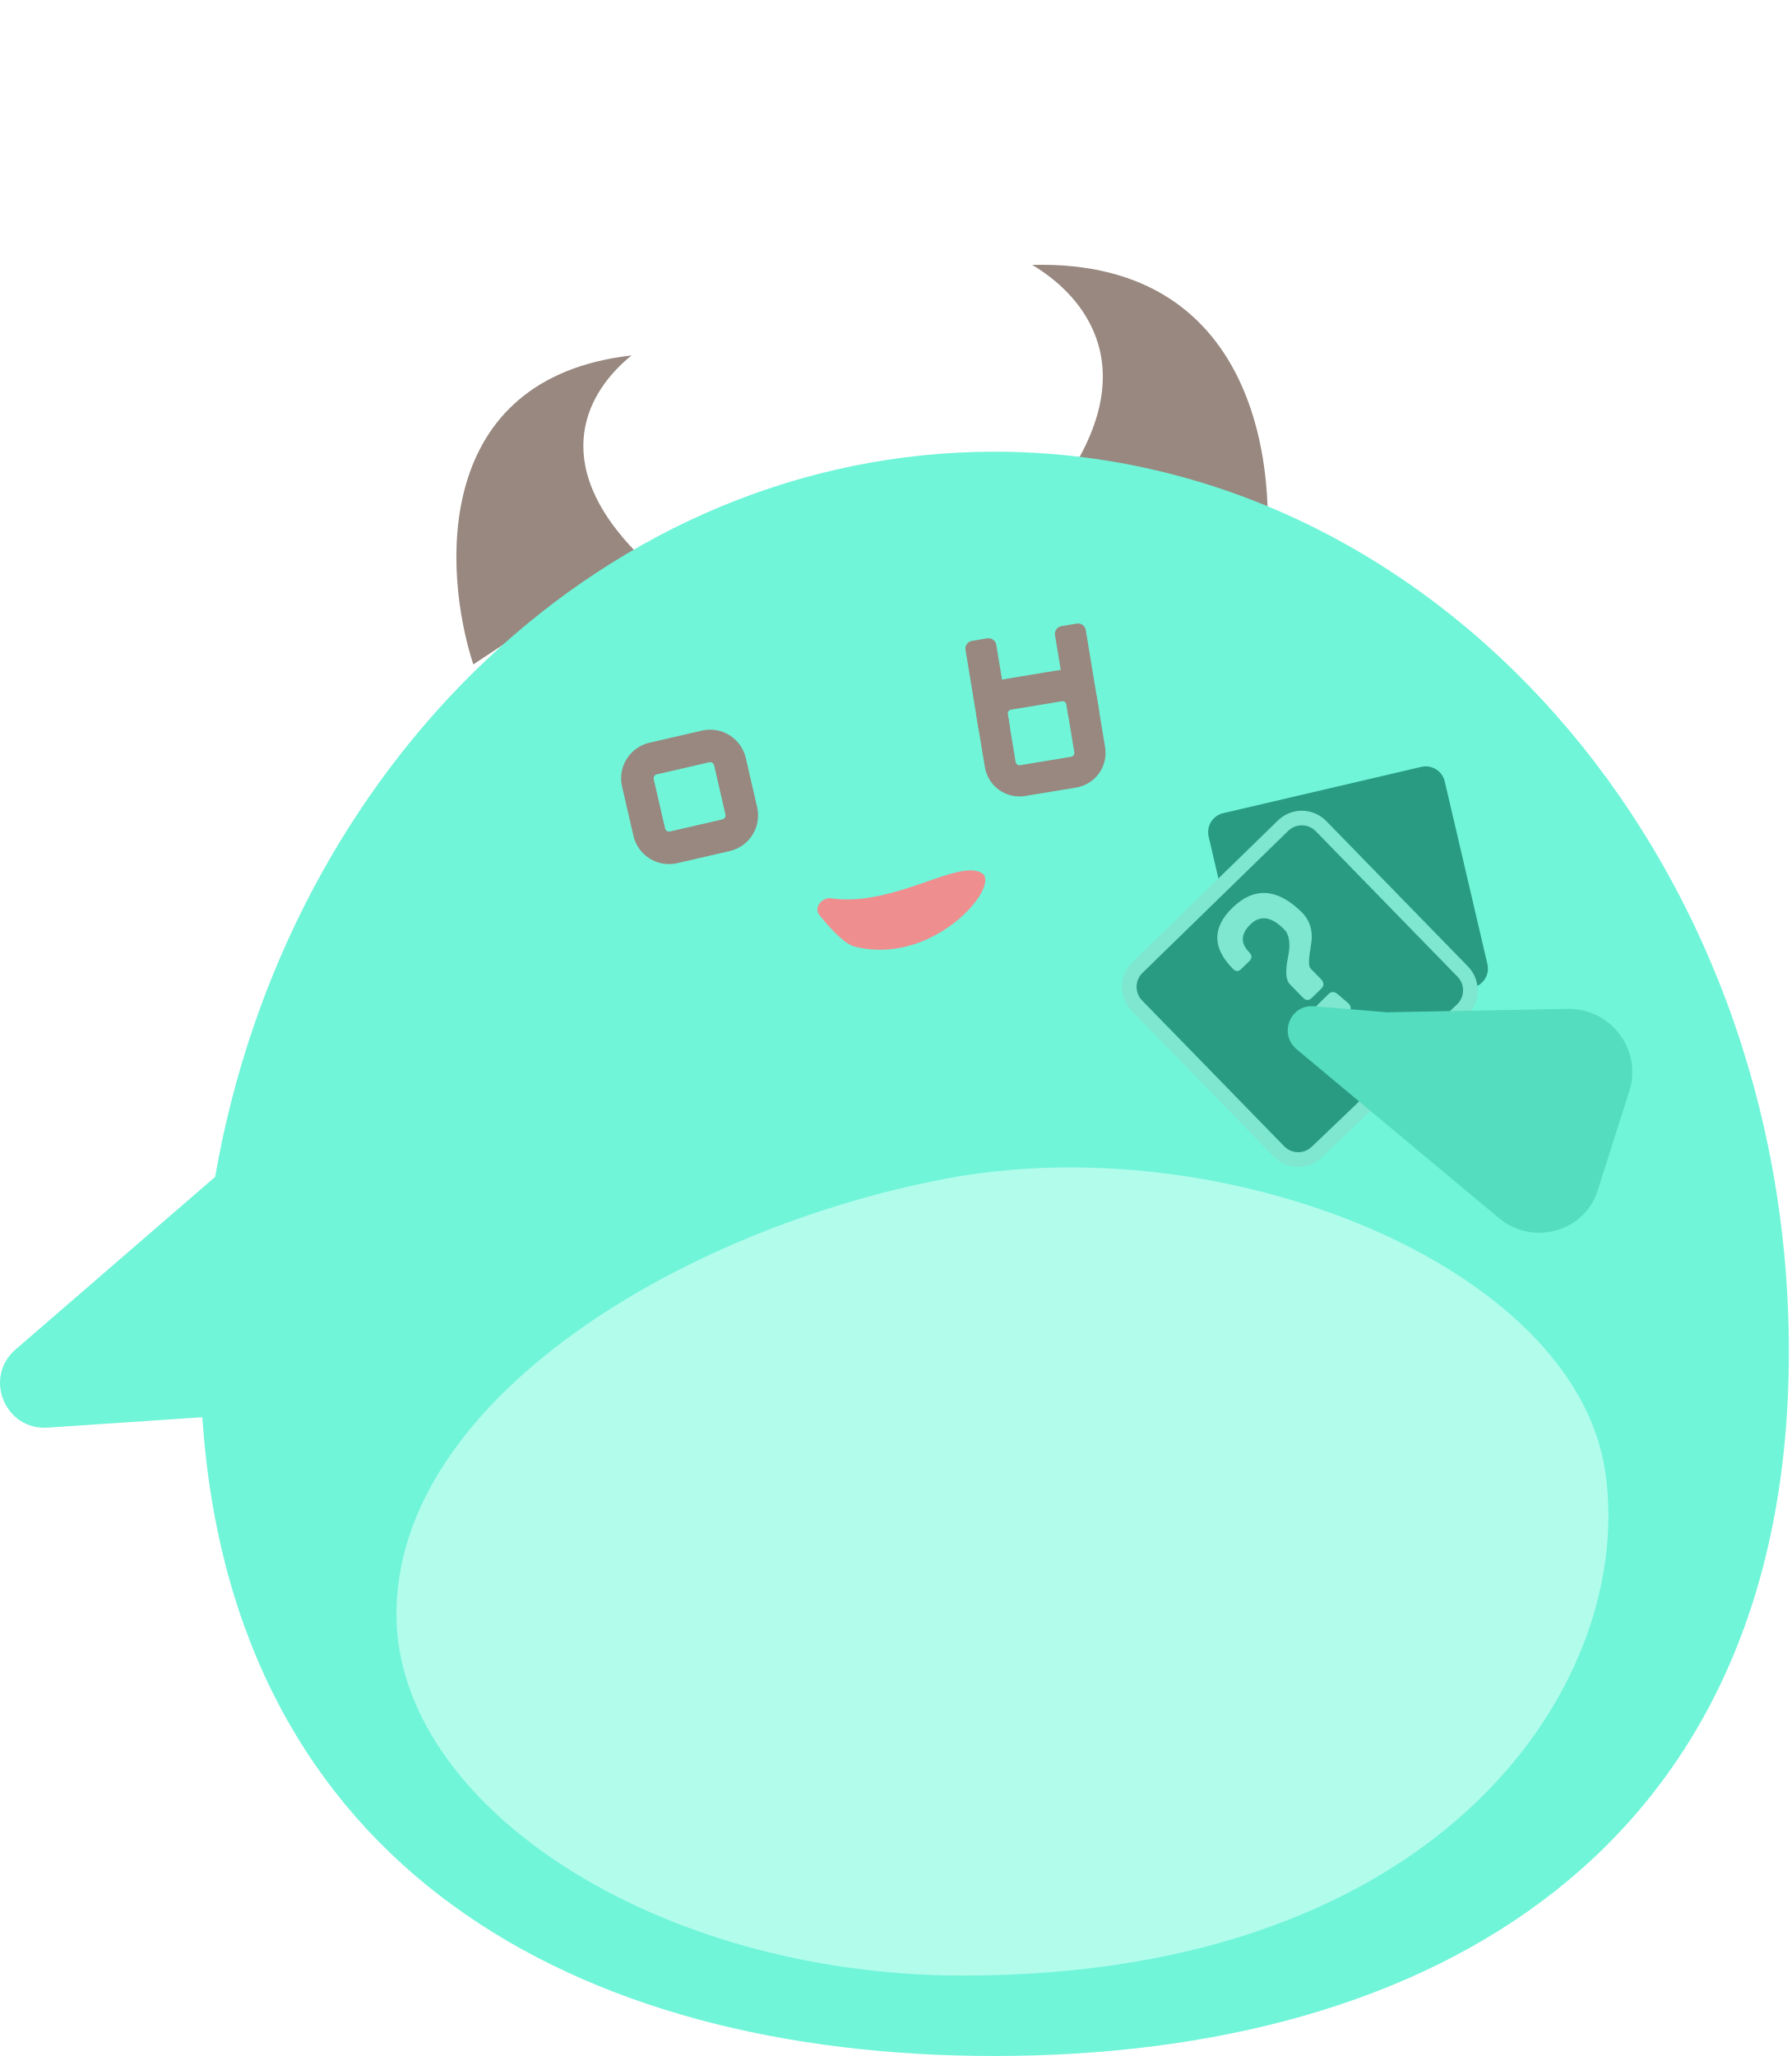
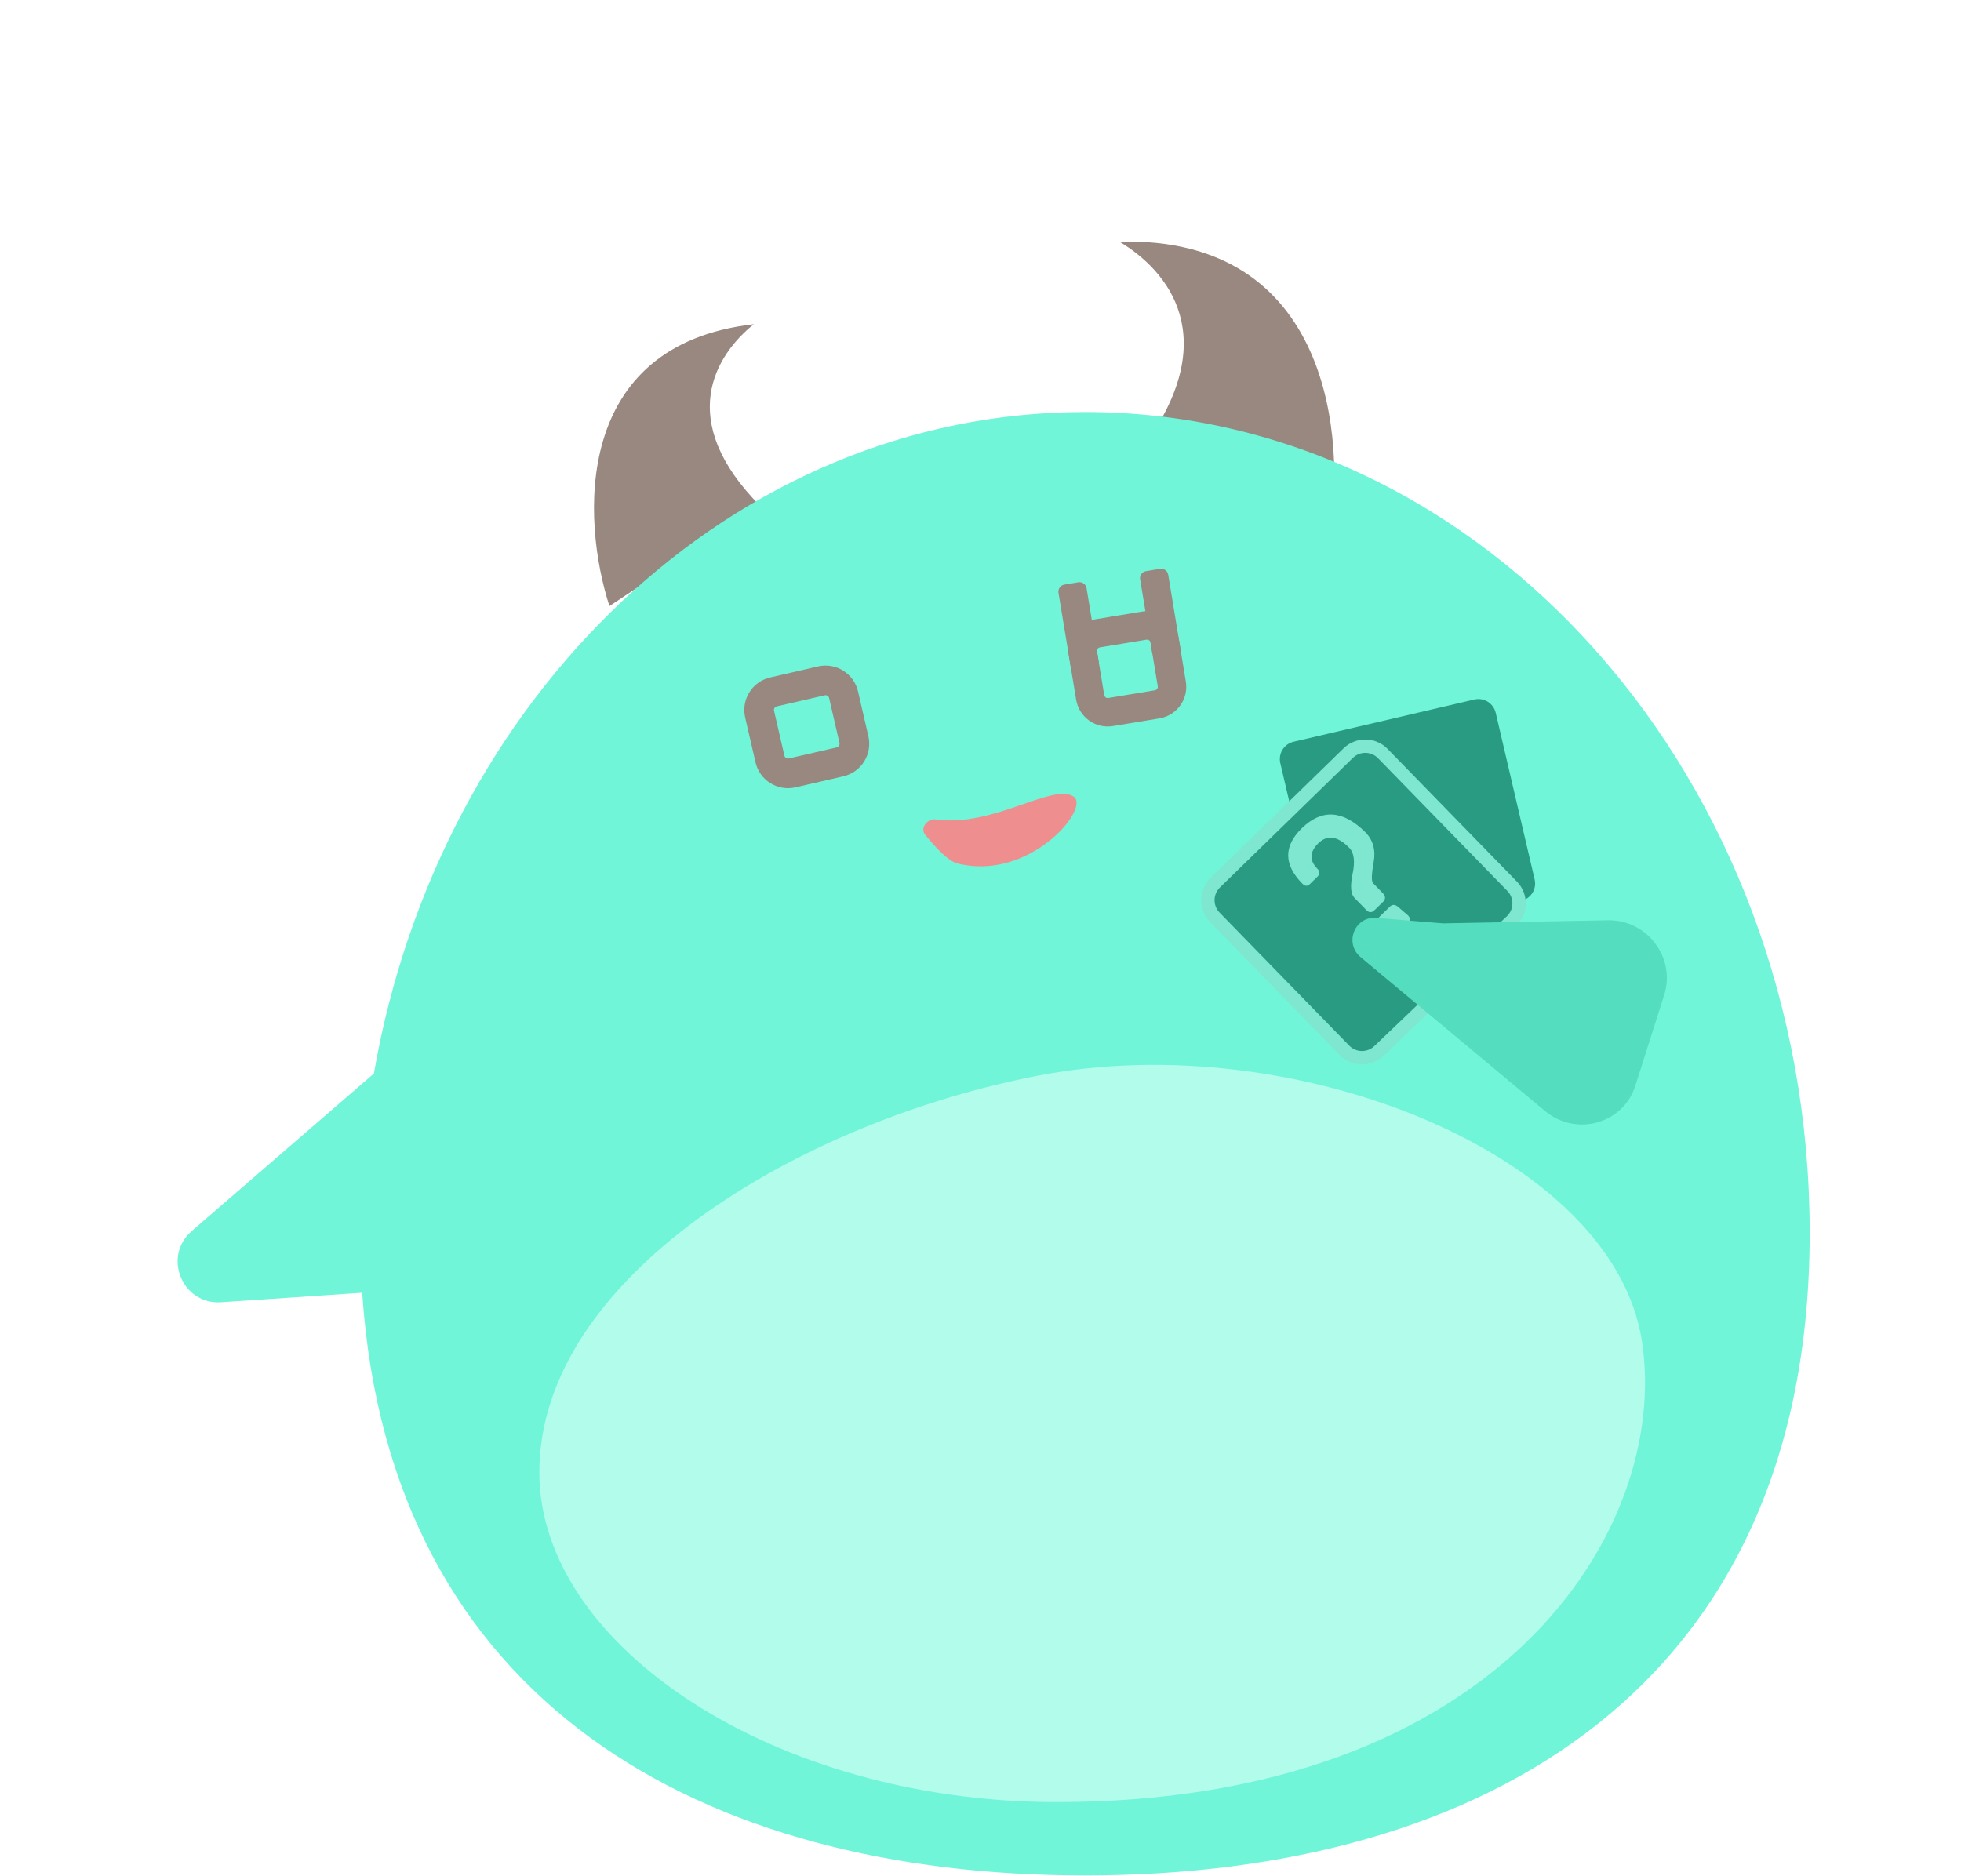
- <svg xmlns="http://www.w3.org/2000/svg" width="115" height="132" viewBox="0 0 115 132" fill="none">
-   <path fill-rule="evenodd" clip-rule="evenodd" d="M66.271 17.008C69.704 19.05 73.679 23.823 67.793 31.672L81.023 37.985C82.283 30.829 81.096 16.617 66.271 17.008ZM40.55 22.819C37.842 24.991 34.997 29.58 41.012 35.625L30.387 42.658C28.438 36.651 27.742 24.275 40.55 22.819Z" fill="#98887F" />
-   <path fill-rule="evenodd" clip-rule="evenodd" d="M63.851 132C92.018 132 114.851 118.685 114.851 86.776C114.851 54.867 92.018 29 63.851 29C39.073 29 18.421 49.019 13.812 75.558L0.997 86.641C-1.08 88.437 0.321 91.843 3.06 91.658L12.989 90.99C14.926 119.862 36.958 132 63.851 132Z" fill="#70F5D9" />
-   <path d="M103.053 94.437C105.053 107.637 93.053 126.837 61.853 126.837C42.009 126.837 25.453 115.85 25.453 103.638C25.453 89.915 43.662 78.932 60.653 75.688C78.653 72.25 101.053 81.237 103.053 94.437Z" fill="#B2FCEC" />
-   <rect x="63.507" y="44.78" width="5.821" height="5.615" rx="1.252" transform="rotate(-9.38793 63.507 44.7799)" stroke="#98887F" stroke-width="2.003" />
-   <rect x="61.906" y="41.228" width="2.002" height="6.195" rx="0.501" transform="rotate(-9.38793 61.9062 41.2285)" fill="#98887F" />
-   <rect x="67.652" y="40.281" width="2.002" height="6.195" rx="0.501" transform="rotate(-9.38793 67.6523 40.2812)" fill="#98887F" />
-   <path d="M54.854 60.768C54.244 60.611 53.346 59.673 52.599 58.736C52.227 58.269 52.775 57.59 53.366 57.675C57.431 58.256 61.652 55.022 63.102 56.102C64.146 57.036 59.846 62.052 54.854 60.768Z" fill="#EF8E8E" />
-   <rect x="40.662" y="48.993" width="6.065" height="5.85" rx="1.305" transform="rotate(-12.9891 40.6616 48.9933)" stroke="#98887F" stroke-width="2.087" />
-   <path d="M77.598 53.713C77.44 53.039 77.859 52.364 78.533 52.207L91.251 49.236C91.925 49.078 92.599 49.497 92.757 50.171L95.496 61.898C95.721 62.859 94.799 63.69 93.867 63.368L91.626 62.595C91.367 62.505 91.085 62.503 90.824 62.589L87.754 63.603C87.342 63.739 87.029 64.078 86.928 64.499L86.654 65.635C86.543 66.1 86.176 66.46 85.71 66.565L82.066 67.38C81.395 67.53 80.728 67.112 80.572 66.442L77.598 53.713Z" fill="#299B82" />
-   <path d="M87.803 70.846L87.811 70.838L87.819 70.83L89.29 69.279L91.78 66.789L93.858 64.837C94.561 64.177 94.585 63.068 93.912 62.378L84.813 53.041C84.149 52.359 83.058 52.345 82.376 53.01L73.023 62.124C72.341 62.789 72.327 63.88 72.991 64.562L82.114 73.924C82.774 74.601 83.857 74.62 84.54 73.966L87.803 70.846Z" fill="#299B82" stroke="#7FE6CF" stroke-width="0.94" />
-   <path d="M85.787 65.788C85.566 66.003 85.362 66.007 85.168 65.794L84.567 65.034C84.415 64.85 84.417 64.681 84.588 64.515L85.313 63.807C85.484 63.641 85.688 63.651 85.903 63.843L86.577 64.421C86.792 64.642 86.761 64.866 86.498 65.094L85.787 65.788ZM83.589 58.579C84.13 59.134 84.325 59.846 84.166 60.694C84.014 61.549 84.001 62.034 84.126 62.162L84.799 62.852C85.014 63.073 85.025 63.284 84.826 63.478L84.221 64.067C84.036 64.248 83.853 64.245 83.666 64.067L82.813 63.192C82.556 62.929 82.507 62.366 82.687 61.497C82.867 60.628 82.791 60.023 82.458 59.681C81.639 58.842 80.91 58.734 80.284 59.344C79.658 59.954 79.629 60.551 80.198 61.135C80.392 61.334 80.396 61.524 80.219 61.697L79.671 62.231C79.5 62.397 79.331 62.381 79.144 62.189C77.833 60.858 77.822 59.551 79.117 58.289C80.519 56.923 82.007 57.013 83.589 58.579Z" fill="#7FE6CF" />
-   <path d="M84.364 64.604C82.83 64.478 82.07 66.383 83.258 67.375L96.221 78.194C98.415 80.024 101.731 79.099 102.583 76.418L104.614 70.031C105.446 67.414 103.413 64.719 100.646 64.771L89.042 64.99L84.364 64.604Z" fill="#55DDBF" />
+ <svg xmlns="http://www.w3.org/2000/svg" width="138" height="132" viewBox="0 0 138 132" fill="none">
+   <path fill-rule="evenodd" clip-rule="evenodd" d="M78.771 17.008C82.204 19.05 86.179 23.823 80.293 31.672L93.523 37.985C94.783 30.829 93.596 16.617 78.771 17.008ZM53.05 22.819C50.342 24.991 47.497 29.58 53.512 35.625L42.888 42.658C40.938 36.651 40.242 24.275 53.05 22.819Z" fill="#98887F" />
+   <path fill-rule="evenodd" clip-rule="evenodd" d="M76.351 132C104.518 132 127.351 118.685 127.351 86.776C127.351 54.867 104.518 29 76.351 29C51.573 29 30.921 49.019 26.312 75.558L13.497 86.641C11.42 88.437 12.821 91.843 15.56 91.658L25.489 90.99C27.426 119.862 49.458 132 76.351 132Z" fill="#70F5D9" />
+   <path d="M115.553 94.437C117.553 107.637 105.553 126.837 74.353 126.837C54.509 126.837 37.953 115.85 37.953 103.638C37.953 89.915 56.162 78.932 73.153 75.688C91.153 72.25 113.553 81.237 115.553 94.437Z" fill="#B2FCEC" />
+   <rect x="76.007" y="44.78" width="5.821" height="5.615" rx="1.252" transform="rotate(-9.38793 76.007 44.7799)" stroke="#98887F" stroke-width="2.003" />
+   <rect x="74.406" y="41.228" width="2.002" height="6.195" rx="0.501" transform="rotate(-9.38793 74.4062 41.2285)" fill="#98887F" />
+   <rect x="80.152" y="40.281" width="2.002" height="6.195" rx="0.501" transform="rotate(-9.38793 80.1523 40.2812)" fill="#98887F" />
+   <path d="M67.354 60.768C66.744 60.611 65.846 59.673 65.099 58.736C64.727 58.269 65.275 57.59 65.866 57.675C69.931 58.256 74.152 55.022 75.602 56.102C76.646 57.036 72.346 62.052 67.354 60.768Z" fill="#EF8E8E" />
+   <rect x="53.162" y="48.993" width="6.065" height="5.85" rx="1.305" transform="rotate(-12.9891 53.1616 48.9933)" stroke="#98887F" stroke-width="2.087" />
+   <path d="M90.098 53.713C89.94 53.039 90.359 52.364 91.033 52.207L103.751 49.236C104.425 49.078 105.099 49.497 105.257 50.171L107.996 61.898C108.221 62.859 107.299 63.69 106.367 63.368L104.126 62.595C103.867 62.505 103.585 62.503 103.324 62.589L100.254 63.603C99.842 63.739 99.529 64.078 99.428 64.499L99.154 65.635C99.043 66.1 98.676 66.46 98.21 66.565L94.566 67.38C93.895 67.53 93.228 67.112 93.072 66.442L90.098 53.713Z" fill="#299B82" />
+   <path d="M100.303 70.846L100.311 70.838L100.319 70.83L101.79 69.279L104.28 66.789L106.358 64.837C107.061 64.177 107.085 63.068 106.412 62.378L97.313 53.041C96.649 52.359 95.558 52.345 94.876 53.01L85.523 62.124C84.841 62.789 84.827 63.88 85.491 64.562L94.614 73.924C95.274 74.601 96.357 74.62 97.04 73.966L100.303 70.846Z" fill="#299B82" stroke="#7FE6CF" stroke-width="0.94" />
+   <path d="M98.287 65.788C98.066 66.003 97.862 66.007 97.668 65.794L97.067 65.034C96.915 64.85 96.917 64.681 97.088 64.515L97.813 63.807C97.984 63.641 98.188 63.651 98.403 63.843L99.077 64.421C99.292 64.642 99.261 64.866 98.998 65.094L98.287 65.788ZM96.089 58.579C96.63 59.134 96.825 59.846 96.666 60.694C96.514 61.549 96.501 62.034 96.626 62.162L97.299 62.852C97.514 63.073 97.525 63.284 97.326 63.478L96.721 64.067C96.536 64.248 96.353 64.245 96.166 64.067L95.313 63.192C95.056 62.929 95.007 62.366 95.187 61.497C95.367 60.628 95.291 60.023 94.958 59.681C94.139 58.842 93.41 58.734 92.784 59.344C92.158 59.954 92.129 60.551 92.698 61.135C92.892 61.334 92.896 61.524 92.719 61.697L92.171 62.231C92 62.397 91.831 62.381 91.644 62.189C90.333 60.858 90.322 59.551 91.617 58.289C93.019 56.923 94.507 57.013 96.089 58.579Z" fill="#7FE6CF" />
+   <path d="M96.864 64.604C95.33 64.478 94.57 66.383 95.758 67.375L108.721 78.194C110.914 80.024 114.231 79.099 115.083 76.418L117.114 70.031C117.946 67.414 115.913 64.719 113.146 64.771L101.542 64.99L96.864 64.604Z" fill="#55DDBF" />
</svg>
